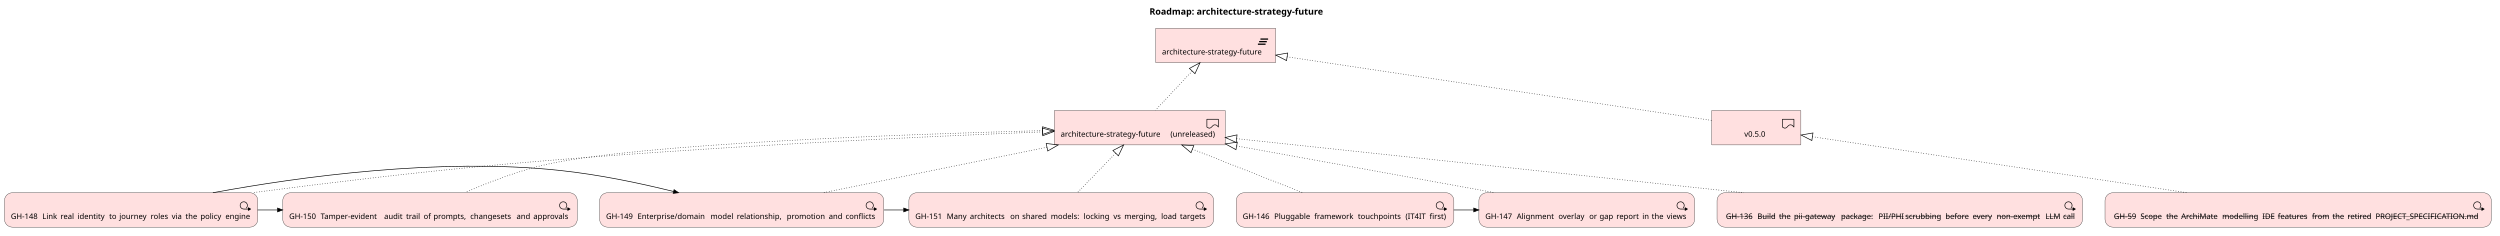
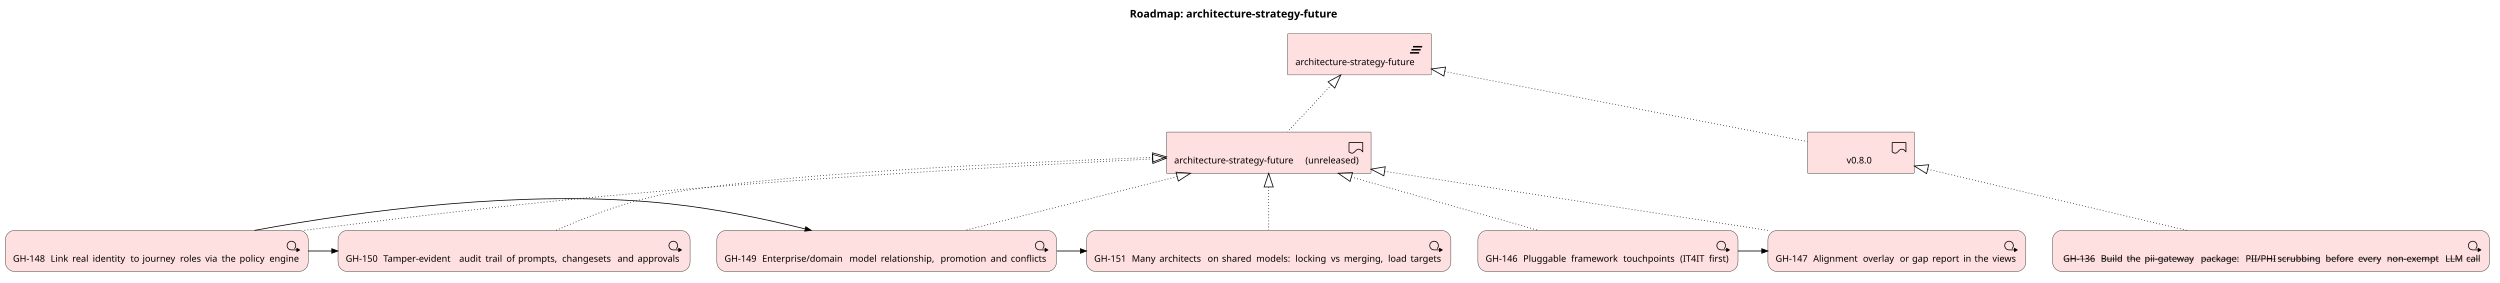
- <svg xmlns="http://www.w3.org/2000/svg" version="1.1" data-diagram-type="DESCRIPTION" style="width:3921px;height:370px;background:#FFFFFF;" width="3921px" height="370px" viewBox="0 0 3921 370" zoomAndPan="magnify" preserveAspectRatio="none" contentStyleType="text/css">
+ <svg xmlns="http://www.w3.org/2000/svg" version="1.1" data-diagram-type="DESCRIPTION" style="width:3280px;height:370px;background:#FFFFFF;" width="3280px" height="370px" viewBox="0 0 3280 370" zoomAndPan="magnify" preserveAspectRatio="none" contentStyleType="text/css">
  <defs />
  <g font-family="sans-serif" lengthAdjust="spacing">
    <g class="title" data-source-line="3">
-       <text x="1802.786" y="22.995" fill="#000" font-size="14" textLength="308.807" font-weight="700">Roadmap: architecture-strategy-future</text>
+       <text x="1482.212" y="22.995" fill="#000" font-size="14" textLength="308.807" font-weight="700">Roadmap: architecture-strategy-future</text>
    </g>
    <g class="entity" data-qualified-name="e_idfa88da4631d754" id="ent0001" data-source-line="314">
-       <rect x="1653.5" y="173.297" width="268.332" height="53.969" fill="#FFE0E0" style="stroke:#181818;stroke-width:0.5;" rx="0.5" ry="0.5" />
-       <path d="M1892.877,186.577 A0.5,0.5 0 0 0 1892.377,187.077 L1892.377,199.284 A0.5,0.5 0 0 0 1892.578,199.686 C1894.45,201.081 1895.945,201.598 1897.231,201.495 C1898.516,201.392 1899.497,200.671 1900.334,199.846 C1901.172,199.022 1901.905,198.076 1902.713,197.374 C1903.521,196.671 1904.361,196.212 1905.508,196.245 C1906.941,196.287 1907.836,196.75 1908.578,197.388 C1909.32,198.025 1909.888,198.86 1910.557,199.616 A0.5,0.5 0 0 0 1911.432,199.286 C1911.435,196.837 1911.432,187.077 1911.432,187.077 A0.5,0.5 0 0 0 1910.932,186.577 M1893.377,187.577 L1910.432,187.577 C1910.432,188.234 1910.434,194.724 1910.432,197.975 C1910.056,197.513 1909.737,197.062 1909.231,196.627 C1908.358,195.877 1907.185,195.292 1905.537,195.244 C1904.097,195.203 1902.97,195.824 1902.057,196.617 C1901.144,197.411 1900.402,198.376 1899.633,199.133 C1898.864,199.89 1898.109,200.42 1897.151,200.496 C1896.235,200.569 1895.019,200.178 1893.377,199" fill="#000" />
-       <text x="1663.5" y="214.436" fill="#000" font-size="12" textLength="168.305" font-family="Verdana">architecture-strategy-future</text>
-       <text x="1831.805" y="214.436" fill="#000" font-size="12" font-family="Verdana"> </text>
-       <text x="1835.619" y="214.436" fill="#000" font-size="12" textLength="76.213" font-family="Verdana">(unreleased)</text>
-     </g>
-     <g class="entity" data-qualified-name="e_iddbc122391d5f56" id="ent0002" data-source-line="314">
-       <rect x="2684.5" y="173.297" width="140" height="53.969" fill="#FFE0E0" style="stroke:#181818;stroke-width:0.5;" rx="0.5" ry="0.5" />
-       <path d="M2795.545,186.577 A0.5,0.5 0 0 0 2795.045,187.077 L2795.045,199.284 A0.5,0.5 0 0 0 2795.246,199.686 C2797.117,201.081 2798.613,201.598 2799.898,201.495 C2801.184,201.392 2802.164,200.671 2803.002,199.846 C2803.84,199.022 2804.573,198.076 2805.381,197.374 C2806.189,196.671 2807.029,196.212 2808.176,196.245 C2809.609,196.287 2810.504,196.75 2811.246,197.388 C2811.988,198.025 2812.556,198.86 2813.225,199.616 A0.5,0.5 0 0 0 2814.1,199.286 C2814.103,196.837 2814.1,187.077 2814.1,187.077 A0.5,0.5 0 0 0 2813.6,186.577 M2796.045,187.577 L2813.1,187.577 C2813.1,188.234 2813.102,194.724 2813.1,197.975 C2812.724,197.513 2812.405,197.062 2811.899,196.627 C2811.026,195.877 2809.853,195.292 2808.205,195.244 C2806.765,195.203 2805.638,195.824 2804.725,196.617 C2803.812,197.411 2803.07,198.376 2802.301,199.133 C2801.532,199.89 2800.777,200.42 2799.819,200.496 C2798.903,200.569 2797.687,200.178 2796.045,199" fill="#000" />
-       <text x="2735.683" y="214.436" fill="#000" font-size="12" textLength="37.635" font-family="Verdana">v0.5.0</text>
+       <rect x="1530.5" y="173.297" width="268.332" height="53.969" fill="#FFE0E0" style="stroke:#181818;stroke-width:0.5;" rx="0.5" ry="0.5" />
+       <path d="M1769.877,186.577 A0.5,0.5 0 0 0 1769.377,187.077 L1769.377,199.284 A0.5,0.5 0 0 0 1769.578,199.686 C1771.45,201.081 1772.945,201.598 1774.231,201.495 C1775.516,201.392 1776.497,200.671 1777.334,199.846 C1778.172,199.022 1778.905,198.076 1779.713,197.374 C1780.521,196.671 1781.361,196.212 1782.508,196.245 C1783.941,196.287 1784.836,196.75 1785.578,197.388 C1786.32,198.025 1786.888,198.86 1787.557,199.616 A0.5,0.5 0 0 0 1788.432,199.286 C1788.435,196.837 1788.432,187.077 1788.432,187.077 A0.5,0.5 0 0 0 1787.932,186.577 M1770.377,187.577 L1787.432,187.577 C1787.432,188.234 1787.434,194.724 1787.432,197.975 C1787.056,197.513 1786.737,197.062 1786.231,196.627 C1785.358,195.877 1784.185,195.292 1782.537,195.244 C1781.097,195.203 1779.97,195.824 1779.057,196.617 C1778.144,197.411 1777.402,198.376 1776.633,199.133 C1775.864,199.89 1775.109,200.42 1774.151,200.496 C1773.235,200.569 1772.019,200.178 1770.377,199" fill="#000" />
+       <text x="1540.5" y="214.436" fill="#000" font-size="12" textLength="168.305" font-family="Verdana">architecture-strategy-future</text>
+       <text x="1708.805" y="214.436" fill="#000" font-size="12" font-family="Verdana"> </text>
+       <text x="1712.619" y="214.436" fill="#000" font-size="12" textLength="76.213" font-family="Verdana">(unreleased)</text>
+     </g>
+     <g class="entity" data-qualified-name="e_idba9568ec861f5c" id="ent0002" data-source-line="314">
+       <rect x="2371.5" y="173.297" width="140" height="53.969" fill="#FFE0E0" style="stroke:#181818;stroke-width:0.5;" rx="0.5" ry="0.5" />
+       <path d="M2482.545,186.577 A0.5,0.5 0 0 0 2482.045,187.077 L2482.045,199.284 A0.5,0.5 0 0 0 2482.246,199.686 C2484.117,201.081 2485.613,201.598 2486.898,201.495 C2488.184,201.392 2489.164,200.671 2490.002,199.846 C2490.84,199.022 2491.573,198.076 2492.381,197.374 C2493.189,196.671 2494.029,196.212 2495.176,196.245 C2496.609,196.287 2497.504,196.75 2498.246,197.388 C2498.988,198.025 2499.556,198.86 2500.225,199.616 A0.5,0.5 0 0 0 2501.1,199.286 C2501.103,196.837 2501.1,187.077 2501.1,187.077 A0.5,0.5 0 0 0 2500.6,186.577 M2483.045,187.577 L2500.1,187.577 C2500.1,188.234 2500.102,194.724 2500.1,197.975 C2499.724,197.513 2499.405,197.062 2498.899,196.627 C2498.026,195.877 2496.853,195.292 2495.205,195.244 C2493.765,195.203 2492.638,195.824 2491.725,196.617 C2490.812,197.411 2490.07,198.376 2489.301,199.133 C2488.532,199.89 2487.777,200.42 2486.819,200.496 C2485.903,200.569 2484.687,200.178 2483.045,199" fill="#000" />
+       <text x="2422.683" y="214.436" fill="#000" font-size="12" textLength="37.635" font-family="Verdana">v0.8.0</text>
    </g>
    <g class="entity" data-qualified-name="e_id29b6db45badb5c" id="ent0003" data-source-line="320">
-       <rect x="1812.5" y="44.297" width="188.305" height="53.969" fill="#FFE0E0" style="stroke:#181818;stroke-width:0.5;" rx="0.5" ry="0.5" />
-       <path d="M1976.878,60.297 L1976.878,62.297 L1988.897,62.297 L1988.897,60.297 M1974.842,64.318 L1974.842,66.318 L1986.862,66.318 L1986.862,64.318 M1972.901,68.318 L1972.901,70.319 L1984.922,70.319 L1984.922,68.318" fill="#000" />
-       <text x="1822.5" y="85.436" fill="#000" font-size="12" textLength="168.305" font-family="Verdana">architecture-strategy-future</text>
+       <rect x="1689.5" y="44.297" width="188.305" height="53.969" fill="#FFE0E0" style="stroke:#181818;stroke-width:0.5;" rx="0.5" ry="0.5" />
+       <path d="M1853.878,60.297 L1853.878,62.297 L1865.897,62.297 L1865.897,60.297 M1851.842,64.318 L1851.842,66.318 L1863.862,66.318 L1863.862,64.318 M1849.901,68.318 L1849.901,70.319 L1861.922,70.319 L1861.922,68.318" fill="#000" />
+       <text x="1699.5" y="85.436" fill="#000" font-size="12" textLength="168.305" font-family="Verdana">architecture-strategy-future</text>
    </g>
    <g class="entity" data-qualified-name="e_idba39f660790450" id="ent0004" data-source-line="311">
      <rect x="2319.5" y="302.297" width="338.398" height="53.969" fill="#FFE0E0" style="stroke:#181818;stroke-width:0.5;" rx="12.5" ry="12.5" />
      <path d="M2636.205,315.977 C2635.944,315.961 2635.68,315.962 2635.417,315.98 C2634.714,316.028 2634.011,316.197 2633.337,316.494 C2630.642,317.681 2629.151,320.606 2629.772,323.485 C2630.386,326.329 2632.899,328.364 2635.799,328.384 A0.5,0.5 0 0 0 2635.841,328.386 L2642.419,328.386 L2642.419,330.13 A0.5,0.5 0 0 0 2643.173,330.56 L2647.009,328.318 A0.5,0.5 0 0 0 2647.071,328.166 A0.5,0.5 0 0 0 2647.19,328.133 A0.5,0.5 0 0 0 2647.147,327.978 A0.5,0.5 0 0 0 2647.046,327.607 A0.5,0.5 0 0 0 2647.003,327.451 L2643.167,325.263 A0.5,0.5 0 0 0 2642.419,325.697 L2642.419,327.386 L2635.944,327.386 A0.5,0.5 0 0 0 2635.894,327.384 C2633.417,327.409 2631.271,325.696 2630.749,323.275 C2630.226,320.854 2631.475,318.407 2633.741,317.408 C2636.007,316.409 2638.655,317.141 2640.089,319.16 C2641.523,321.179 2641.341,323.919 2639.651,325.73 A0.5,0.5 0 0 0 2639.675,326.437 A0.5,0.5 0 0 0 2640.382,326.412 C2642.391,324.258 2642.611,320.981 2640.905,318.58 C2639.786,317.004 2638.037,316.086 2636.205,315.977" fill="#000" />
      <text x="2329.5" y="343.436" fill="#000" font-size="12" textLength="45.557" font-family="Verdana">GH-147</text>
      <text x="2375.057" y="343.436" fill="#000" font-size="12" font-family="Verdana"> </text>
      <text x="2378.871" y="343.436" fill="#000" font-size="12" textLength="61.482" font-family="Verdana">Alignment</text>
      <text x="2440.354" y="343.436" fill="#000" font-size="12" font-family="Verdana"> </text>
      <text x="2444.168" y="343.436" fill="#000" font-size="12" textLength="44.549" font-family="Verdana">overlay</text>
      <text x="2488.717" y="343.436" fill="#000" font-size="12" font-family="Verdana"> </text>
      <text x="2492.531" y="343.436" fill="#000" font-size="12" textLength="12.275" font-family="Verdana">or</text>
      <text x="2504.807" y="343.436" fill="#000" font-size="12" font-family="Verdana"> </text>
      <text x="2508.621" y="343.436" fill="#000" font-size="12" textLength="22.588" font-family="Verdana">gap</text>
      <text x="2531.209" y="343.436" fill="#000" font-size="12" font-family="Verdana"> </text>
      <text x="2535.023" y="343.436" fill="#000" font-size="12" textLength="36.914" font-family="Verdana">report</text>
      <text x="2571.938" y="343.436" fill="#000" font-size="12" font-family="Verdana"> </text>
      <text x="2575.752" y="343.436" fill="#000" font-size="12" textLength="10.939" font-family="Verdana">in</text>
      <text x="2586.691" y="343.436" fill="#000" font-size="12" font-family="Verdana"> </text>
      <text x="2590.506" y="343.436" fill="#000" font-size="12" textLength="19.693" font-family="Verdana">the</text>
      <text x="2610.199" y="343.436" fill="#000" font-size="12" font-family="Verdana"> </text>
      <text x="2614.014" y="343.436" fill="#000" font-size="12" textLength="33.885" font-family="Verdana">views</text>
    </g>
    <g class="entity" data-qualified-name="e_idc21d5f17bfc154" id="ent0005" data-source-line="311">
      <rect x="2693" y="302.297" width="573.23" height="53.969" fill="#FFE0E0" style="stroke:#181818;stroke-width:0.5;" rx="12.5" ry="12.5" />
      <path d="M3244.537,315.977 C3244.276,315.961 3244.012,315.962 3243.749,315.98 C3243.046,316.028 3242.343,316.197 3241.669,316.494 C3238.974,317.681 3237.483,320.606 3238.104,323.485 C3238.718,326.329 3241.231,328.364 3244.131,328.384 A0.5,0.5 0 0 0 3244.173,328.386 L3250.751,328.386 L3250.751,330.13 A0.5,0.5 0 0 0 3251.505,330.56 L3255.341,328.318 A0.5,0.5 0 0 0 3255.403,328.166 A0.5,0.5 0 0 0 3255.522,328.133 A0.5,0.5 0 0 0 3255.479,327.978 A0.5,0.5 0 0 0 3255.378,327.607 A0.5,0.5 0 0 0 3255.335,327.451 L3251.499,325.263 A0.5,0.5 0 0 0 3250.751,325.697 L3250.751,327.386 L3244.276,327.386 A0.5,0.5 0 0 0 3244.226,327.384 C3241.75,327.409 3239.604,325.696 3239.081,323.275 C3238.558,320.854 3239.807,318.407 3242.073,317.408 C3244.339,316.409 3246.987,317.141 3248.421,319.16 C3249.855,321.179 3249.673,323.919 3247.983,325.73 A0.5,0.5 0 0 0 3248.007,326.437 A0.5,0.5 0 0 0 3248.714,326.412 C3250.723,324.258 3250.943,320.981 3249.237,318.58 C3248.118,317.004 3246.369,316.086 3244.537,315.977" fill="#000" />
      <text x="2703" y="343.436" fill="#000" font-size="12" font-family="Verdana"> </text>
      <text x="2706.814" y="343.436" fill="#000" font-size="12" textLength="45.557" text-decoration="line-through" font-family="Verdana">GH-136</text>
      <text x="2752.371" y="343.436" fill="#000" font-size="12" text-decoration="line-through" font-family="Verdana"> </text>
      <text x="2756.186" y="343.436" fill="#000" font-size="12" textLength="30.123" text-decoration="line-through" font-family="Verdana">Build</text>
      <text x="2786.309" y="343.436" fill="#000" font-size="12" text-decoration="line-through" font-family="Verdana"> </text>
      <text x="2790.123" y="343.436" fill="#000" font-size="12" textLength="19.693" text-decoration="line-through" font-family="Verdana">the</text>
      <text x="2809.816" y="343.436" fill="#000" font-size="12" text-decoration="line-through" font-family="Verdana"> </text>
      <text x="2813.631" y="343.436" fill="#000" font-size="12" textLength="69.943" text-decoration="line-through" font-family="Verdana">pii-gateway</text>
      <text x="2883.574" y="343.436" fill="#000" font-size="12" text-decoration="line-through" font-family="Verdana"> </text>
      <text x="2887.389" y="343.436" fill="#000" font-size="12" textLength="54.914" text-decoration="line-through" font-family="Verdana">package:</text>
      <text x="2942.303" y="343.436" fill="#000" font-size="12" text-decoration="line-through" font-family="Verdana"> </text>
      <text x="2946.117" y="343.436" fill="#000" font-size="12" textLength="38.156" text-decoration="line-through" font-family="Verdana">PII/PHI</text>
      <text x="2984.273" y="343.436" fill="#000" font-size="12" text-decoration="line-through" font-family="Verdana"> </text>
      <text x="2988.088" y="343.436" fill="#000" font-size="12" textLength="59.18" text-decoration="line-through" font-family="Verdana">scrubbing</text>
      <text x="3047.268" y="343.436" fill="#000" font-size="12" text-decoration="line-through" font-family="Verdana"> </text>
      <text x="3051.082" y="343.436" fill="#000" font-size="12" textLength="38.883" text-decoration="line-through" font-family="Verdana">before</text>
      <text x="3089.965" y="343.436" fill="#000" font-size="12" text-decoration="line-through" font-family="Verdana"> </text>
      <text x="3093.779" y="343.436" fill="#000" font-size="12" textLength="33.902" text-decoration="line-through" font-family="Verdana">every</text>
      <text x="3127.682" y="343.436" fill="#000" font-size="12" text-decoration="line-through" font-family="Verdana"> </text>
      <text x="3131.496" y="343.436" fill="#000" font-size="12" textLength="72.762" text-decoration="line-through" font-family="Verdana">non-exempt</text>
      <text x="3204.258" y="343.436" fill="#000" font-size="12" text-decoration="line-through" font-family="Verdana"> </text>
      <text x="3208.072" y="343.436" fill="#000" font-size="12" textLength="23.725" text-decoration="line-through" font-family="Verdana">LLM</text>
      <text x="3231.797" y="343.436" fill="#000" font-size="12" text-decoration="line-through" font-family="Verdana"> </text>
      <text x="3235.611" y="343.436" fill="#000" font-size="12" textLength="20.619" text-decoration="line-through" font-family="Verdana">call</text>
    </g>
    <g class="entity" data-qualified-name="e_id475f7d8d81625e" id="ent0006" data-source-line="311">
      <rect x="940.5" y="302.297" width="445.613" height="53.969" fill="#FFE0E0" style="stroke:#181818;stroke-width:0.5;" rx="12.5" ry="12.5" />
      <path d="M1364.42,315.977 C1364.159,315.961 1363.895,315.962 1363.632,315.98 C1362.929,316.028 1362.226,316.197 1361.552,316.494 C1358.857,317.681 1357.366,320.606 1357.987,323.485 C1358.601,326.329 1361.113,328.364 1364.014,328.384 A0.5,0.5 0 0 0 1364.055,328.386 L1370.634,328.386 L1370.634,330.13 A0.5,0.5 0 0 0 1371.388,330.56 L1375.224,328.318 A0.5,0.5 0 0 0 1375.286,328.166 A0.5,0.5 0 0 0 1375.405,328.133 A0.5,0.5 0 0 0 1375.362,327.978 A0.5,0.5 0 0 0 1375.261,327.607 A0.5,0.5 0 0 0 1375.218,327.451 L1371.382,325.263 A0.5,0.5 0 0 0 1370.634,325.697 L1370.634,327.386 L1364.159,327.386 A0.5,0.5 0 0 0 1364.109,327.384 C1361.632,327.409 1359.486,325.696 1358.964,323.275 C1358.441,320.854 1359.69,318.407 1361.956,317.408 C1364.222,316.409 1366.87,317.141 1368.304,319.16 C1369.738,321.179 1369.555,323.919 1367.866,325.73 A0.5,0.5 0 0 0 1367.89,326.437 A0.5,0.5 0 0 0 1368.597,326.412 C1370.606,324.258 1370.826,320.981 1369.12,318.58 C1368.001,317.004 1366.252,316.086 1364.42,315.977" fill="#000" />
      <text x="950.5" y="343.436" fill="#000" font-size="12" textLength="45.557" font-family="Verdana">GH-149</text>
      <text x="996.057" y="343.436" fill="#000" font-size="12" font-family="Verdana"> </text>
      <text x="999.871" y="343.436" fill="#000" font-size="12" textLength="110.713" font-family="Verdana">Enterprise/domain</text>
      <text x="1110.584" y="343.436" fill="#000" font-size="12" font-family="Verdana"> </text>
      <text x="1114.398" y="343.436" fill="#000" font-size="12" textLength="37.365" font-family="Verdana">model</text>
      <text x="1151.764" y="343.436" fill="#000" font-size="12" font-family="Verdana"> </text>
      <text x="1155.578" y="343.436" fill="#000" font-size="12" textLength="74.613" font-family="Verdana">relationship,</text>
      <text x="1230.191" y="343.436" fill="#000" font-size="12" font-family="Verdana"> </text>
      <text x="1234.006" y="343.436" fill="#000" font-size="12" textLength="61.91" font-family="Verdana">promotion</text>
      <text x="1295.916" y="343.436" fill="#000" font-size="12" font-family="Verdana"> </text>
      <text x="1299.73" y="343.436" fill="#000" font-size="12" textLength="22.576" font-family="Verdana">and</text>
      <text x="1322.307" y="343.436" fill="#000" font-size="12" font-family="Verdana"> </text>
      <text x="1326.121" y="343.436" fill="#000" font-size="12" textLength="49.992" font-family="Verdana">conflicts</text>
    </g>
    <g class="entity" data-qualified-name="e_id1fe641b3e9025f" id="ent0007" data-source-line="311">
      <rect x="7" y="302.297" width="397.396" height="53.969" fill="#FFE0E0" style="stroke:#181818;stroke-width:0.5;" rx="12.5" ry="12.5" />
      <path d="M382.703,315.977 C382.442,315.961 382.178,315.962 381.915,315.98 C381.212,316.028 380.509,316.197 379.835,316.494 C377.14,317.681 375.649,320.606 376.27,323.485 C376.884,326.329 379.397,328.364 382.297,328.384 A0.5,0.5 0 0 0 382.339,328.386 L388.917,328.386 L388.917,330.13 A0.5,0.5 0 0 0 389.671,330.56 L393.507,328.318 A0.5,0.5 0 0 0 393.569,328.166 A0.5,0.5 0 0 0 393.688,328.133 A0.5,0.5 0 0 0 393.645,327.978 A0.5,0.5 0 0 0 393.544,327.607 A0.5,0.5 0 0 0 393.501,327.451 L389.665,325.263 A0.5,0.5 0 0 0 388.917,325.697 L388.917,327.386 L382.442,327.386 A0.5,0.5 0 0 0 382.392,327.384 C379.916,327.409 377.77,325.696 377.247,323.275 C376.724,320.854 377.973,318.407 380.239,317.408 C382.505,316.409 385.153,317.141 386.587,319.16 C388.021,321.179 387.839,323.919 386.149,325.73 A0.5,0.5 0 0 0 386.173,326.437 A0.5,0.5 0 0 0 386.88,326.412 C388.889,324.258 389.109,320.981 387.403,318.58 C386.284,317.004 384.535,316.086 382.703,315.977" fill="#000" />
      <text x="17" y="343.436" fill="#000" font-size="12" textLength="45.557" font-family="Verdana">GH-148</text>
      <text x="62.557" y="343.436" fill="#000" font-size="12" font-family="Verdana"> </text>
      <text x="66.371" y="343.436" fill="#000" font-size="12" textLength="24.574" font-family="Verdana">Link</text>
      <text x="90.945" y="343.436" fill="#000" font-size="12" font-family="Verdana"> </text>
      <text x="94.76" y="343.436" fill="#000" font-size="12" textLength="23.004" font-family="Verdana">real</text>
      <text x="117.764" y="343.436" fill="#000" font-size="12" font-family="Verdana"> </text>
      <text x="121.578" y="343.436" fill="#000" font-size="12" textLength="45.785" font-family="Verdana">identity</text>
      <text x="167.363" y="343.436" fill="#000" font-size="12" font-family="Verdana"> </text>
      <text x="171.178" y="343.436" fill="#000" font-size="12" textLength="12.047" font-family="Verdana">to</text>
      <text x="183.225" y="343.436" fill="#000" font-size="12" font-family="Verdana"> </text>
      <text x="187.039" y="343.436" fill="#000" font-size="12" textLength="45.305" font-family="Verdana">journey</text>
      <text x="232.344" y="343.436" fill="#000" font-size="12" font-family="Verdana"> </text>
      <text x="236.158" y="343.436" fill="#000" font-size="12" textLength="29.244" font-family="Verdana">roles</text>
      <text x="265.402" y="343.436" fill="#000" font-size="12" font-family="Verdana"> </text>
      <text x="269.217" y="343.436" fill="#000" font-size="12" textLength="17.789" font-family="Verdana">via</text>
      <text x="287.006" y="343.436" fill="#000" font-size="12" font-family="Verdana"> </text>
      <text x="290.82" y="343.436" fill="#000" font-size="12" textLength="19.693" font-family="Verdana">the</text>
      <text x="310.514" y="343.436" fill="#000" font-size="12" font-family="Verdana"> </text>
      <text x="314.328" y="343.436" fill="#000" font-size="12" textLength="35.326" font-family="Verdana">policy</text>
      <text x="349.654" y="343.436" fill="#000" font-size="12" font-family="Verdana"> </text>
      <text x="353.469" y="343.436" fill="#000" font-size="12" textLength="40.928" font-family="Verdana">engine</text>
    </g>
    <g class="entity" data-qualified-name="e_idbf7ff6872c5d57" id="ent0008" data-source-line="311">
      <rect x="1425.5" y="302.297" width="478.057" height="53.969" fill="#FFE0E0" style="stroke:#181818;stroke-width:0.5;" rx="12.5" ry="12.5" />
      <path d="M1881.864,315.977 C1881.602,315.961 1881.339,315.962 1881.075,315.98 C1880.373,316.028 1879.669,316.197 1878.995,316.494 C1876.3,317.681 1874.809,320.606 1875.43,323.485 C1876.044,326.329 1878.557,328.364 1881.457,328.384 A0.5,0.5 0 0 0 1881.499,328.386 L1888.077,328.386 L1888.077,330.13 A0.5,0.5 0 0 0 1888.831,330.56 L1892.667,328.318 A0.5,0.5 0 0 0 1892.73,328.166 A0.5,0.5 0 0 0 1892.848,328.133 A0.5,0.5 0 0 0 1892.806,327.978 A0.5,0.5 0 0 0 1892.704,327.607 A0.5,0.5 0 0 0 1892.661,327.451 L1888.825,325.263 A0.5,0.5 0 0 0 1888.077,325.697 L1888.077,327.386 L1881.602,327.386 A0.5,0.5 0 0 0 1881.552,327.384 C1879.076,327.409 1876.93,325.696 1876.407,323.275 C1875.885,320.854 1877.133,318.407 1879.399,317.408 C1881.665,316.409 1884.313,317.141 1885.747,319.16 C1887.181,321.179 1886.999,323.919 1885.309,325.73 A0.5,0.5 0 0 0 1885.333,326.437 A0.5,0.5 0 0 0 1886.04,326.412 C1888.049,324.258 1888.269,320.981 1886.564,318.58 C1885.444,317.004 1883.695,316.086 1881.864,315.977" fill="#000" />
      <text x="1435.5" y="343.436" fill="#000" font-size="12" textLength="45.557" font-family="Verdana">GH-151</text>
      <text x="1481.057" y="343.436" fill="#000" font-size="12" font-family="Verdana"> </text>
      <text x="1484.871" y="343.436" fill="#000" font-size="12" textLength="32.414" font-family="Verdana">Many</text>
      <text x="1517.285" y="343.436" fill="#000" font-size="12" font-family="Verdana"> </text>
      <text x="1521.1" y="343.436" fill="#000" font-size="12" textLength="59.467" font-family="Verdana">architects</text>
      <text x="1580.566" y="343.436" fill="#000" font-size="12" font-family="Verdana"> </text>
      <text x="1584.381" y="343.436" fill="#000" font-size="12" textLength="14.947" font-family="Verdana">on</text>
      <text x="1599.328" y="343.436" fill="#000" font-size="12" font-family="Verdana"> </text>
      <text x="1603.143" y="343.436" fill="#000" font-size="12" textLength="41.145" font-family="Verdana">shared</text>
      <text x="1644.287" y="343.436" fill="#000" font-size="12" font-family="Verdana"> </text>
      <text x="1648.102" y="343.436" fill="#000" font-size="12" textLength="47.66" font-family="Verdana">models:</text>
      <text x="1695.762" y="343.436" fill="#000" font-size="12" font-family="Verdana"> </text>
      <text x="1699.576" y="343.436" fill="#000" font-size="12" textLength="42.779" font-family="Verdana">locking</text>
      <text x="1742.355" y="343.436" fill="#000" font-size="12" font-family="Verdana"> </text>
      <text x="1746.17" y="343.436" fill="#000" font-size="12" textLength="13.354" font-family="Verdana">vs</text>
      <text x="1759.523" y="343.436" fill="#000" font-size="12" font-family="Verdana"> </text>
      <text x="1763.338" y="343.436" fill="#000" font-size="12" textLength="53.994" font-family="Verdana">merging,</text>
      <text x="1817.332" y="343.436" fill="#000" font-size="12" font-family="Verdana"> </text>
      <text x="1821.146" y="343.436" fill="#000" font-size="12" textLength="25.646" font-family="Verdana">load</text>
      <text x="1846.793" y="343.436" fill="#000" font-size="12" font-family="Verdana"> </text>
      <text x="1850.607" y="343.436" fill="#000" font-size="12" textLength="42.949" font-family="Verdana">targets</text>
    </g>
    <g class="entity" data-qualified-name="e_id81038a1635065b" id="ent0009" data-source-line="311">
      <rect x="1939" y="302.297" width="341.246" height="53.969" fill="#FFE0E0" style="stroke:#181818;stroke-width:0.5;" rx="12.5" ry="12.5" />
      <path d="M2258.553,315.977 C2258.291,315.961 2258.028,315.962 2257.765,315.98 C2257.062,316.028 2256.358,316.197 2255.685,316.494 C2252.989,317.681 2251.498,320.606 2252.12,323.485 C2252.734,326.329 2255.246,328.364 2258.146,328.384 A0.5,0.5 0 0 0 2258.188,328.386 L2264.767,328.386 L2264.767,330.13 A0.5,0.5 0 0 0 2265.521,330.56 L2269.357,328.318 A0.5,0.5 0 0 0 2269.419,328.166 A0.5,0.5 0 0 0 2269.538,328.133 A0.5,0.5 0 0 0 2269.495,327.978 A0.5,0.5 0 0 0 2269.394,327.607 A0.5,0.5 0 0 0 2269.35,327.451 L2265.514,325.263 A0.5,0.5 0 0 0 2264.767,325.697 L2264.767,327.386 L2258.292,327.386 A0.5,0.5 0 0 0 2258.241,327.384 C2255.765,327.409 2253.619,325.696 2253.097,323.275 C2252.574,320.854 2253.822,318.407 2256.089,317.408 C2258.355,316.409 2261.003,317.141 2262.437,319.16 C2263.871,321.179 2263.688,323.919 2261.999,325.73 A0.5,0.5 0 0 0 2262.023,326.437 A0.5,0.5 0 0 0 2262.73,326.412 C2264.739,324.258 2264.958,320.981 2263.253,318.58 C2262.134,317.004 2260.385,316.086 2258.553,315.977" fill="#000" />
      <text x="1949" y="343.436" fill="#000" font-size="12" textLength="45.557" font-family="Verdana">GH-146</text>
      <text x="1994.557" y="343.436" fill="#000" font-size="12" font-family="Verdana"> </text>
      <text x="1998.371" y="343.436" fill="#000" font-size="12" textLength="59.098" font-family="Verdana">Pluggable</text>
      <text x="2057.469" y="343.436" fill="#000" font-size="12" font-family="Verdana"> </text>
      <text x="2061.283" y="343.436" fill="#000" font-size="12" textLength="64.623" font-family="Verdana">framework</text>
      <text x="2125.906" y="343.436" fill="#000" font-size="12" font-family="Verdana"> </text>
      <text x="2129.721" y="343.436" fill="#000" font-size="12" textLength="70.711" font-family="Verdana">touchpoints</text>
      <text x="2200.432" y="343.436" fill="#000" font-size="12" font-family="Verdana"> </text>
      <text x="2204.246" y="343.436" fill="#000" font-size="12" textLength="34.055" font-family="Verdana">(IT4IT</text>
      <text x="2238.301" y="343.436" fill="#000" font-size="12" font-family="Verdana"> </text>
      <text x="2242.115" y="343.436" fill="#000" font-size="12" textLength="28.131" font-family="Verdana">first)</text>
    </g>
-     <g class="entity" data-qualified-name="e_id4608a4b3ca8a52" id="ent0010" data-source-line="311">
-       <rect x="3301.5" y="302.297" width="605.879" height="53.969" fill="#FFE0E0" style="stroke:#181818;stroke-width:0.5;" rx="12.5" ry="12.5" />
-       <path d="M3885.686,315.977 C3885.424,315.961 3885.161,315.962 3884.897,315.98 C3884.195,316.028 3883.491,316.197 3882.817,316.494 C3880.122,317.681 3878.631,320.606 3879.253,323.485 C3879.867,326.329 3882.379,328.364 3885.279,328.384 A0.5,0.5 0 0 0 3885.321,328.386 L3891.899,328.386 L3891.899,330.13 A0.5,0.5 0 0 0 3892.653,330.56 L3896.489,328.318 A0.5,0.5 0 0 0 3896.552,328.166 A0.5,0.5 0 0 0 3896.671,328.133 A0.5,0.5 0 0 0 3896.628,327.978 A0.5,0.5 0 0 0 3896.527,327.607 A0.5,0.5 0 0 0 3896.483,327.451 L3892.647,325.263 A0.5,0.5 0 0 0 3891.899,325.697 L3891.899,327.386 L3885.424,327.386 A0.5,0.5 0 0 0 3885.374,327.384 C3882.898,327.409 3880.752,325.696 3880.229,323.275 C3879.707,320.854 3880.955,318.407 3883.221,317.408 C3885.488,316.409 3888.135,317.141 3889.569,319.16 C3891.003,321.179 3890.821,323.919 3889.132,325.73 A0.5,0.5 0 0 0 3889.155,326.437 A0.5,0.5 0 0 0 3889.862,326.412 C3891.872,324.258 3892.091,320.981 3890.386,318.58 C3889.267,317.004 3887.518,316.086 3885.686,315.977" fill="#000" />
-       <text x="3311.5" y="343.436" fill="#000" font-size="12" font-family="Verdana"> </text>
-       <text x="3315.314" y="343.436" fill="#000" font-size="12" textLength="37.922" text-decoration="line-through" font-family="Verdana">GH-59</text>
-       <text x="3353.236" y="343.436" fill="#000" font-size="12" text-decoration="line-through" font-family="Verdana"> </text>
-       <text x="3357.051" y="343.436" fill="#000" font-size="12" textLength="36.557" text-decoration="line-through" font-family="Verdana">Scope</text>
-       <text x="3393.607" y="343.436" fill="#000" font-size="12" text-decoration="line-through" font-family="Verdana"> </text>
-       <text x="3397.422" y="343.436" fill="#000" font-size="12" textLength="19.693" text-decoration="line-through" font-family="Verdana">the</text>
-       <text x="3417.115" y="343.436" fill="#000" font-size="12" text-decoration="line-through" font-family="Verdana"> </text>
-       <text x="3420.93" y="343.436" fill="#000" font-size="12" textLength="60.475" text-decoration="line-through" font-family="Verdana">ArchiMate</text>
-       <text x="3481.404" y="343.436" fill="#000" font-size="12" text-decoration="line-through" font-family="Verdana"> </text>
-       <text x="3485.219" y="343.436" fill="#000" font-size="12" textLength="59.256" text-decoration="line-through" font-family="Verdana">modelling</text>
-       <text x="3544.475" y="343.436" fill="#000" font-size="12" text-decoration="line-through" font-family="Verdana"> </text>
-       <text x="3548.289" y="343.436" fill="#000" font-size="12" textLength="20.361" text-decoration="line-through" font-family="Verdana">IDE</text>
-       <text x="3568.65" y="343.436" fill="#000" font-size="12" text-decoration="line-through" font-family="Verdana"> </text>
-       <text x="3572.465" y="343.436" fill="#000" font-size="12" textLength="49.84" text-decoration="line-through" font-family="Verdana">features</text>
-       <text x="3622.305" y="343.436" fill="#000" font-size="12" text-decoration="line-through" font-family="Verdana"> </text>
-       <text x="3626.119" y="343.436" fill="#000" font-size="12" textLength="28.189" text-decoration="line-through" font-family="Verdana">from</text>
-       <text x="3654.309" y="343.436" fill="#000" font-size="12" text-decoration="line-through" font-family="Verdana"> </text>
-       <text x="3658.123" y="343.436" fill="#000" font-size="12" textLength="19.693" text-decoration="line-through" font-family="Verdana">the</text>
-       <text x="3677.816" y="343.436" fill="#000" font-size="12" text-decoration="line-through" font-family="Verdana"> </text>
-       <text x="3681.631" y="343.436" fill="#000" font-size="12" textLength="40.289" text-decoration="line-through" font-family="Verdana">retired</text>
-       <text x="3721.92" y="343.436" fill="#000" font-size="12" text-decoration="line-through" font-family="Verdana"> </text>
-       <text x="3725.734" y="343.436" fill="#000" font-size="12" textLength="171.645" text-decoration="line-through" font-family="Verdana">PROJECT_SPECIFICATION.md</text>
-     </g>
-     <g class="entity" data-qualified-name="e_id61a4cee8eed751" id="ent0011" data-source-line="311">
+     <g class="entity" data-qualified-name="e_id61a4cee8eed751" id="ent0010" data-source-line="311">
      <rect x="443.5" y="302.297" width="461.885" height="53.969" fill="#FFE0E0" style="stroke:#181818;stroke-width:0.5;" rx="12.5" ry="12.5" />
      <path d="M883.692,315.977 C883.43,315.961 883.167,315.962 882.903,315.98 C882.201,316.028 881.497,316.197 880.823,316.494 C878.128,317.681 876.637,320.606 877.259,323.485 C877.873,326.329 880.385,328.364 883.285,328.384 A0.5,0.5 0 0 0 883.327,328.386 L889.905,328.386 L889.905,330.13 A0.5,0.5 0 0 0 890.659,330.56 L894.495,328.318 A0.5,0.5 0 0 0 894.558,328.166 A0.5,0.5 0 0 0 894.677,328.133 A0.5,0.5 0 0 0 894.634,327.978 A0.5,0.5 0 0 0 894.532,327.607 A0.5,0.5 0 0 0 894.489,327.451 L890.653,325.263 A0.5,0.5 0 0 0 889.905,325.697 L889.905,327.386 L883.43,327.386 A0.5,0.5 0 0 0 883.38,327.384 C880.904,327.409 878.758,325.696 878.235,323.275 C877.713,320.854 878.961,318.407 881.227,317.408 C883.493,316.409 886.141,317.141 887.575,319.16 C889.009,321.179 888.827,323.919 887.138,325.73 A0.5,0.5 0 0 0 887.161,326.437 A0.5,0.5 0 0 0 887.868,326.412 C889.877,324.258 890.097,320.981 888.392,318.58 C887.272,317.004 885.523,316.086 883.692,315.977" fill="#000" />
      <text x="453.5" y="343.436" fill="#000" font-size="12" textLength="45.557" font-family="Verdana">GH-150</text>
      <text x="499.057" y="343.436" fill="#000" font-size="12" font-family="Verdana"> </text>
      <text x="502.871" y="343.436" fill="#000" font-size="12" textLength="95.766" font-family="Verdana">Tamper-evident</text>
      <text x="598.637" y="343.436" fill="#000" font-size="12" font-family="Verdana"> </text>
      <text x="602.451" y="343.436" fill="#000" font-size="12" textLength="30.615" font-family="Verdana">audit</text>
      <text x="633.066" y="343.436" fill="#000" font-size="12" font-family="Verdana"> </text>
      <text x="636.881" y="343.436" fill="#000" font-size="12" textLength="23.66" font-family="Verdana">trail</text>
      <text x="660.541" y="343.436" fill="#000" font-size="12" font-family="Verdana"> </text>
      <text x="664.355" y="343.436" fill="#000" font-size="12" textLength="11.566" font-family="Verdana">of</text>
      <text x="675.922" y="343.436" fill="#000" font-size="12" font-family="Verdana"> </text>
      <text x="679.736" y="343.436" fill="#000" font-size="12" textLength="53.971" font-family="Verdana">prompts,</text>
      <text x="733.707" y="343.436" fill="#000" font-size="12" font-family="Verdana"> </text>
      <text x="737.521" y="343.436" fill="#000" font-size="12" textLength="68.754" font-family="Verdana">changesets</text>
      <text x="806.275" y="343.436" fill="#000" font-size="12" font-family="Verdana"> </text>
      <text x="810.09" y="343.436" fill="#000" font-size="12" textLength="22.576" font-family="Verdana">and</text>
      <text x="832.666" y="343.436" fill="#000" font-size="12" font-family="Verdana"> </text>
      <text x="836.48" y="343.436" fill="#000" font-size="12" textLength="58.904" font-family="Verdana">approvals</text>
    </g>
-     <g class="link" data-entity-1="ent0003" data-entity-2="ent0001" id="lnk13" data-source-line="349" data-link-type="extension">
-       <path d="M1869.822,111.441 C1849.422,133.211 1832.75,151.007 1812.24,172.887" style="stroke:#000;stroke-width:1;stroke-dasharray:1,3;" fill="none" id="e_id29b6db45badb5c-backto-e_idfa88da4631d754" />
-       <polygon points="1882.13,98.307,1865.444,107.339,1874.2,115.544,1882.13,98.307" fill="none" style="stroke:#000;stroke-width:1;stroke-linejoin:miter;stroke-miterlimit:10;" />
-       <text x="1852.5" y="140.436" fill="#000" font-size="12" font-family="Verdana"> </text>
-     </g>
-     <g class="link" data-entity-1="ent0003" data-entity-2="ent0002" id="lnk15" data-source-line="349" data-link-type="extension">
-       <path d="M2018.702,89.102 C2190.412,114.812 2532.33,166.027 2684.32,188.787" style="stroke:#000;stroke-width:1;stroke-dasharray:1,3;" fill="none" id="e_id29b6db45badb5c-backto-e_iddbc122391d5f56" />
-       <polygon points="2000.9,86.437,2017.813,95.036,2019.59,83.168,2000.9,86.437" fill="none" style="stroke:#000;stroke-width:1;stroke-linejoin:miter;stroke-miterlimit:10;" />
-       <text x="2357.5" y="140.436" fill="#000" font-size="12" font-family="Verdana"> </text>
-     </g>
-     <g class="link" data-entity-1="ent0001" data-entity-2="ent0004" id="lnk17" data-source-line="349" data-link-type="extension">
-       <path d="M1939.542,228.845 C2060.792,250.805 2220.97,279.827 2344.98,302.297" style="stroke:#000;stroke-width:1;stroke-dasharray:1,3;" fill="none" id="e_idfa88da4631d754-backto-e_idba39f660790450" />
-       <polygon points="1921.83,225.637,1938.473,234.749,1940.611,222.941,1921.83,225.637" fill="none" style="stroke:#000;stroke-width:1;stroke-linejoin:miter;stroke-miterlimit:10;" />
-       <text x="2160.5" y="269.436" fill="#000" font-size="12" font-family="Verdana"> </text>
-     </g>
-     <g class="link" data-entity-1="ent0001" data-entity-2="ent0005" id="lnk19" data-source-line="349" data-link-type="extension">
-       <path d="M1939.529,217.494 C2136.469,238.474 2489.19,276.057 2735.25,302.277" style="stroke:#000;stroke-width:1;stroke-dasharray:1,3;" fill="none" id="e_idfa88da4631d754-backto-e_idc21d5f17bfc154" />
-       <polygon points="1921.63,215.587,1938.893,223.46,1940.164,211.527,1921.63,215.587" fill="none" style="stroke:#000;stroke-width:1;stroke-linejoin:miter;stroke-miterlimit:10;" />
-       <text x="2420.5" y="269.436" fill="#000" font-size="12" font-family="Verdana"> </text>
-     </g>
-     <g class="link" data-entity-1="ent0001" data-entity-2="ent0006" id="lnk21" data-source-line="349" data-link-type="extension">
-       <path d="M1642.081,230.896 C1534.491,252.786 1399,280.367 1291.38,302.267" style="stroke:#000;stroke-width:1;stroke-dasharray:1,3;" fill="none" id="e_idfa88da4631d754-backto-e_id475f7d8d81625e" />
-       <polygon points="1659.72,227.307,1640.885,225.016,1643.278,236.775,1659.72,227.307" fill="none" style="stroke:#000;stroke-width:1;stroke-linejoin:miter;stroke-miterlimit:10;" />
-       <text x="1495.5" y="269.436" fill="#000" font-size="12" font-family="Verdana"> </text>
-     </g>
-     <g class="link" data-entity-1="ent0001" data-entity-2="ent0007" id="lnk23" data-source-line="349" data-link-type="extension">
-       <path d="M1635.204,206.866 C1444.164,214.396 1101.09,230.197 794.5,257.297 C660.87,269.107 510.74,287.277 395.5,302.287" style="stroke:#000;stroke-width:1;stroke-dasharray:1,3;" fill="none" id="e_idfa88da4631d754-backto-e_id1fe641b3e9025f" />
-       <polygon points="1653.19,206.157,1634.968,200.87,1635.44,212.861,1653.19,206.157" fill="none" style="stroke:#000;stroke-width:1;stroke-linejoin:miter;stroke-miterlimit:10;" />
+     <g class="link" data-entity-1="ent0003" data-entity-2="ent0001" id="lnk12" data-source-line="349" data-link-type="extension">
+       <path d="M1746.822,111.441 C1726.422,133.211 1709.75,151.007 1689.24,172.887" style="stroke:#000;stroke-width:1;stroke-dasharray:1,3;" fill="none" id="e_id29b6db45badb5c-backto-e_idfa88da4631d754" />
+       <polygon points="1759.13,98.307,1742.444,107.339,1751.2,115.544,1759.13,98.307" fill="none" style="stroke:#000;stroke-width:1;stroke-linejoin:miter;stroke-miterlimit:10;" />
+       <text x="1729.5" y="140.436" fill="#000" font-size="12" font-family="Verdana"> </text>
+     </g>
+     <g class="link" data-entity-1="ent0003" data-entity-2="ent0002" id="lnk14" data-source-line="349" data-link-type="extension">
+       <path d="M1895.454,93.908 C2028.884,119.658 2252.14,162.747 2371.11,185.707" style="stroke:#000;stroke-width:1;stroke-dasharray:1,3;" fill="none" id="e_id29b6db45badb5c-backto-e_idba9568ec861f5c" />
+       <polygon points="1877.78,90.497,1894.317,99.799,1896.591,88.016,1877.78,90.497" fill="none" style="stroke:#000;stroke-width:1;stroke-linejoin:miter;stroke-miterlimit:10;" />
+       <text x="2133.5" y="140.436" fill="#000" font-size="12" font-family="Verdana"> </text>
+     </g>
+     <g class="link" data-entity-1="ent0001" data-entity-2="ent0004" id="lnk16" data-source-line="349" data-link-type="extension">
+       <path d="M1816.51,224.729 C1958.68,246.639 2165.66,278.537 2319.73,302.287" style="stroke:#000;stroke-width:1;stroke-dasharray:1,3;" fill="none" id="e_idfa88da4631d754-backto-e_idba39f660790450" />
+       <polygon points="1798.72,221.987,1815.596,230.659,1817.424,218.799,1798.72,221.987" fill="none" style="stroke:#000;stroke-width:1;stroke-linejoin:miter;stroke-miterlimit:10;" />
+       <text x="2102.5" y="269.436" fill="#000" font-size="12" font-family="Verdana"> </text>
+     </g>
+     <g class="link" data-entity-1="ent0002" data-entity-2="ent0005" id="lnk18" data-source-line="349" data-link-type="extension">
+       <path d="M2529.079,221.972 C2619.999,243.432 2762.15,276.987 2869.35,302.297" style="stroke:#000;stroke-width:1;stroke-dasharray:1,3;" fill="none" id="e_idba9568ec861f5c-backto-e_idc21d5f17bfc154" />
+       <polygon points="2511.56,217.837,2527.7,227.811,2530.457,216.132,2511.56,217.837" fill="none" style="stroke:#000;stroke-width:1;stroke-linejoin:miter;stroke-miterlimit:10;" />
+       <text x="2728.5" y="269.436" fill="#000" font-size="12" font-family="Verdana"> </text>
+     </g>
+     <g class="link" data-entity-1="ent0001" data-entity-2="ent0006" id="lnk20" data-source-line="349" data-link-type="extension">
+       <path d="M1544.462,231.73 C1458.142,253.61 1352.78,280.317 1266.39,302.217" style="stroke:#000;stroke-width:1;stroke-dasharray:1,3;" fill="none" id="e_idfa88da4631d754-backto-e_id475f7d8d81625e" />
+       <polygon points="1561.91,227.307,1542.988,225.913,1545.936,237.546,1561.91,227.307" fill="none" style="stroke:#000;stroke-width:1;stroke-linejoin:miter;stroke-miterlimit:10;" />
+       <text x="1430.5" y="269.436" fill="#000" font-size="12" font-family="Verdana"> </text>
+     </g>
+     <g class="link" data-entity-1="ent0001" data-entity-2="ent0007" id="lnk22" data-source-line="349" data-link-type="extension">
+       <path d="M1512.203,208.52 C1341.133,217.11 1054.48,233.277 794.5,257.297 C662.07,269.527 513.38,287.487 398.53,302.277" style="stroke:#000;stroke-width:1;stroke-dasharray:1,3;" fill="none" id="e_idfa88da4631d754-backto-e_id1fe641b3e9025f" />
+       <polygon points="1530.18,207.617,1511.902,202.527,1512.504,214.512,1530.18,207.617" fill="none" style="stroke:#000;stroke-width:1;stroke-linejoin:miter;stroke-miterlimit:10;" />
      <text x="795.5" y="269.436" fill="#000" font-size="12" font-family="Verdana"> </text>
    </g>
-     <g class="link" data-entity-1="ent0001" data-entity-2="ent0008" id="lnk25" data-source-line="349" data-link-type="extension">
-       <path d="M1749.789,240.238 C1728.709,262.008 1711.27,280.007 1690.08,301.887" style="stroke:#000;stroke-width:1;stroke-dasharray:1,3;" fill="none" id="e_idfa88da4631d754-backto-e_idbf7ff6872c5d57" />
-       <polygon points="1762.31,227.307,1745.478,236.064,1754.099,244.412,1762.31,227.307" fill="none" style="stroke:#000;stroke-width:1;stroke-linejoin:miter;stroke-miterlimit:10;" />
-       <text x="1731.5" y="269.436" fill="#000" font-size="12" font-family="Verdana"> </text>
-     </g>
-     <g class="link" data-entity-1="ent0001" data-entity-2="ent0009" id="lnk27" data-source-line="349" data-link-type="extension">
-       <path d="M1870.184,233.912 C1925.654,255.792 1987.85,280.317 2043.37,302.217" style="stroke:#000;stroke-width:1;stroke-dasharray:1,3;" fill="none" id="e_idfa88da4631d754-backto-e_id81038a1635065b" />
-       <polygon points="1853.44,227.307,1867.983,239.493,1872.386,228.33,1853.44,227.307" fill="none" style="stroke:#000;stroke-width:1;stroke-linejoin:miter;stroke-miterlimit:10;" />
-       <text x="1959.5" y="269.436" fill="#000" font-size="12" font-family="Verdana"> </text>
-     </g>
-     <g class="link" data-entity-1="ent0002" data-entity-2="ent0010" id="lnk29" data-source-line="349" data-link-type="extension">
-       <path d="M2842.582,214.457 C2974.242,234.127 3243.74,274.397 3430.42,302.287" style="stroke:#000;stroke-width:1;stroke-dasharray:1,3;" fill="none" id="e_iddbc122391d5f56-backto-e_id4608a4b3ca8a52" />
-       <polygon points="2824.78,211.797,2841.696,220.391,2843.469,208.522,2824.78,211.797" fill="none" style="stroke:#000;stroke-width:1;stroke-linejoin:miter;stroke-miterlimit:10;" />
-       <text x="3206.5" y="269.436" fill="#000" font-size="12" font-family="Verdana"> </text>
-     </g>
-     <g class="link" data-entity-1="ent0001" data-entity-2="ent0011" id="lnk31" data-source-line="349" data-link-type="extension">
-       <path d="M1635.306,204.836 C1415.606,210.686 1006.89,225.367 859.5,257.297 C814.28,267.097 765.51,286.197 729.4,302.117" style="stroke:#000;stroke-width:1;stroke-dasharray:1,3;" fill="none" id="e_idfa88da4631d754-backto-e_id61a4cee8eed751" />
-       <polygon points="1653.3,204.357,1635.147,198.838,1635.466,210.834,1653.3,204.357" fill="none" style="stroke:#000;stroke-width:1;stroke-linejoin:miter;stroke-miterlimit:10;" />
+     <g class="link" data-entity-1="ent0001" data-entity-2="ent0008" id="lnk24" data-source-line="349" data-link-type="extension">
+       <path d="M1664.5,245.307 C1664.5,267.077 1664.5,280.007 1664.5,301.887" style="stroke:#000;stroke-width:1;stroke-dasharray:1,3;" fill="none" id="e_idfa88da4631d754-backto-e_idbf7ff6872c5d57" />
+       <polygon points="1664.5,227.307,1658.5,245.307,1670.5,245.307,1664.5,227.307" fill="none" style="stroke:#000;stroke-width:1;stroke-linejoin:miter;stroke-miterlimit:10;" />
+       <text x="1665.5" y="269.436" fill="#000" font-size="12" font-family="Verdana"> </text>
+     </g>
+     <g class="link" data-entity-1="ent0001" data-entity-2="ent0009" id="lnk26" data-source-line="349" data-link-type="extension">
+       <path d="M1772.939,232.247 C1849.599,254.127 1941.38,280.317 2018.11,302.217" style="stroke:#000;stroke-width:1;stroke-dasharray:1,3;" fill="none" id="e_idfa88da4631d754-backto-e_id81038a1635065b" />
+       <polygon points="1755.63,227.307,1771.292,238.017,1774.586,226.477,1755.63,227.307" fill="none" style="stroke:#000;stroke-width:1;stroke-linejoin:miter;stroke-miterlimit:10;" />
+       <text x="1901.5" y="269.436" fill="#000" font-size="12" font-family="Verdana"> </text>
+     </g>
+     <g class="link" data-entity-1="ent0001" data-entity-2="ent0010" id="lnk28" data-source-line="349" data-link-type="extension">
+       <path d="M1512.403,206.489 C1317.433,213.879 983.46,229.847 859.5,257.297 C814.32,267.307 765.55,286.397 729.43,302.257" style="stroke:#000;stroke-width:1;stroke-dasharray:1,3;" fill="none" id="e_idfa88da4631d754-backto-e_id61a4cee8eed751" />
+       <polygon points="1530.39,205.807,1512.176,200.493,1512.63,212.484,1530.39,205.807" fill="none" style="stroke:#000;stroke-width:1;stroke-linejoin:miter;stroke-miterlimit:10;" />
      <text x="860.5" y="269.436" fill="#000" font-size="12" font-family="Verdana"> </text>
    </g>
-     <g class="link" data-entity-1="ent0006" data-entity-2="ent0008" id="lnk32" data-source-line="349" data-link-type="dependency">
+     <g class="link" data-entity-1="ent0006" data-entity-2="ent0008" id="lnk29" data-source-line="349" data-link-type="dependency">
      <path d="M1386.53,329.297 C1399.45,329.297 1404.48,329.297 1417.46,329.297" style="stroke:#000;stroke-width:1;" fill="none" id="e_id475f7d8d81625e-to-e_idbf7ff6872c5d57" />
      <polygon points="1425.46,329.297,1417.46,326.297,1417.46,332.297,1425.46,329.297" fill="#000" style="stroke:#000;stroke-width:1;stroke-linejoin:miter;stroke-miterlimit:10;" />
      <text x="1404.5" y="323.436" fill="#000" font-size="12" font-family="Verdana"> </text>
    </g>
-     <g class="link" data-entity-1="ent0007" data-entity-2="ent0006" id="lnk33" data-source-line="349" data-link-type="dependency">
+     <g class="link" data-entity-1="ent0007" data-entity-2="ent0006" id="lnk30" data-source-line="349" data-link-type="dependency">
      <path d="M333.91,302.277 C469.33,277.337 688.85,246.997 878,267.297 C940.66,274.027 1001.983,286.911 1056.503,300.361" style="stroke:#000;stroke-width:1;" fill="none" id="e_id1fe641b3e9025f-to-e_id475f7d8d81625e" />
      <polygon points="1064.27,302.277,1057.221,297.448,1055.784,303.273,1064.27,302.277" fill="#000" style="stroke:#000;stroke-width:1;stroke-linejoin:miter;stroke-miterlimit:10;" />
      <text x="874" y="269.436" fill="#000" font-size="12" font-family="Verdana"> </text>
    </g>
-     <g class="link" data-entity-1="ent0007" data-entity-2="ent0011" id="lnk34" data-source-line="349" data-link-type="dependency">
+     <g class="link" data-entity-1="ent0007" data-entity-2="ent0010" id="lnk31" data-source-line="349" data-link-type="dependency">
      <path d="M404.06,329.297 C417.05,329.297 422.19,329.297 435.32,329.297" style="stroke:#000;stroke-width:1;" fill="none" id="e_id1fe641b3e9025f-to-e_id61a4cee8eed751" />
      <polygon points="443.32,329.297,435.32,326.297,435.32,332.297,443.32,329.297" fill="#000" style="stroke:#000;stroke-width:1;stroke-linejoin:miter;stroke-miterlimit:10;" />
      <text x="422.25" y="323.436" fill="#000" font-size="12" font-family="Verdana"> </text>
    </g>
-     <g class="link" data-entity-1="ent0009" data-entity-2="ent0004" id="lnk35" data-source-line="349" data-link-type="dependency">
+     <g class="link" data-entity-1="ent0009" data-entity-2="ent0004" id="lnk32" data-source-line="349" data-link-type="dependency">
      <path d="M2280.15,329.297 C2293.22,329.297 2298.4,329.297 2311.46,329.297" style="stroke:#000;stroke-width:1;" fill="none" id="e_id81038a1635065b-to-e_idba39f660790450" />
      <polygon points="2319.46,329.297,2311.46,326.297,2311.46,332.297,2319.46,329.297" fill="#000" style="stroke:#000;stroke-width:1;stroke-linejoin:miter;stroke-miterlimit:10;" />
      <text x="2298.25" y="323.436" fill="#000" font-size="12" font-family="Verdana"> </text>
    </g>
  </g>
</svg>
